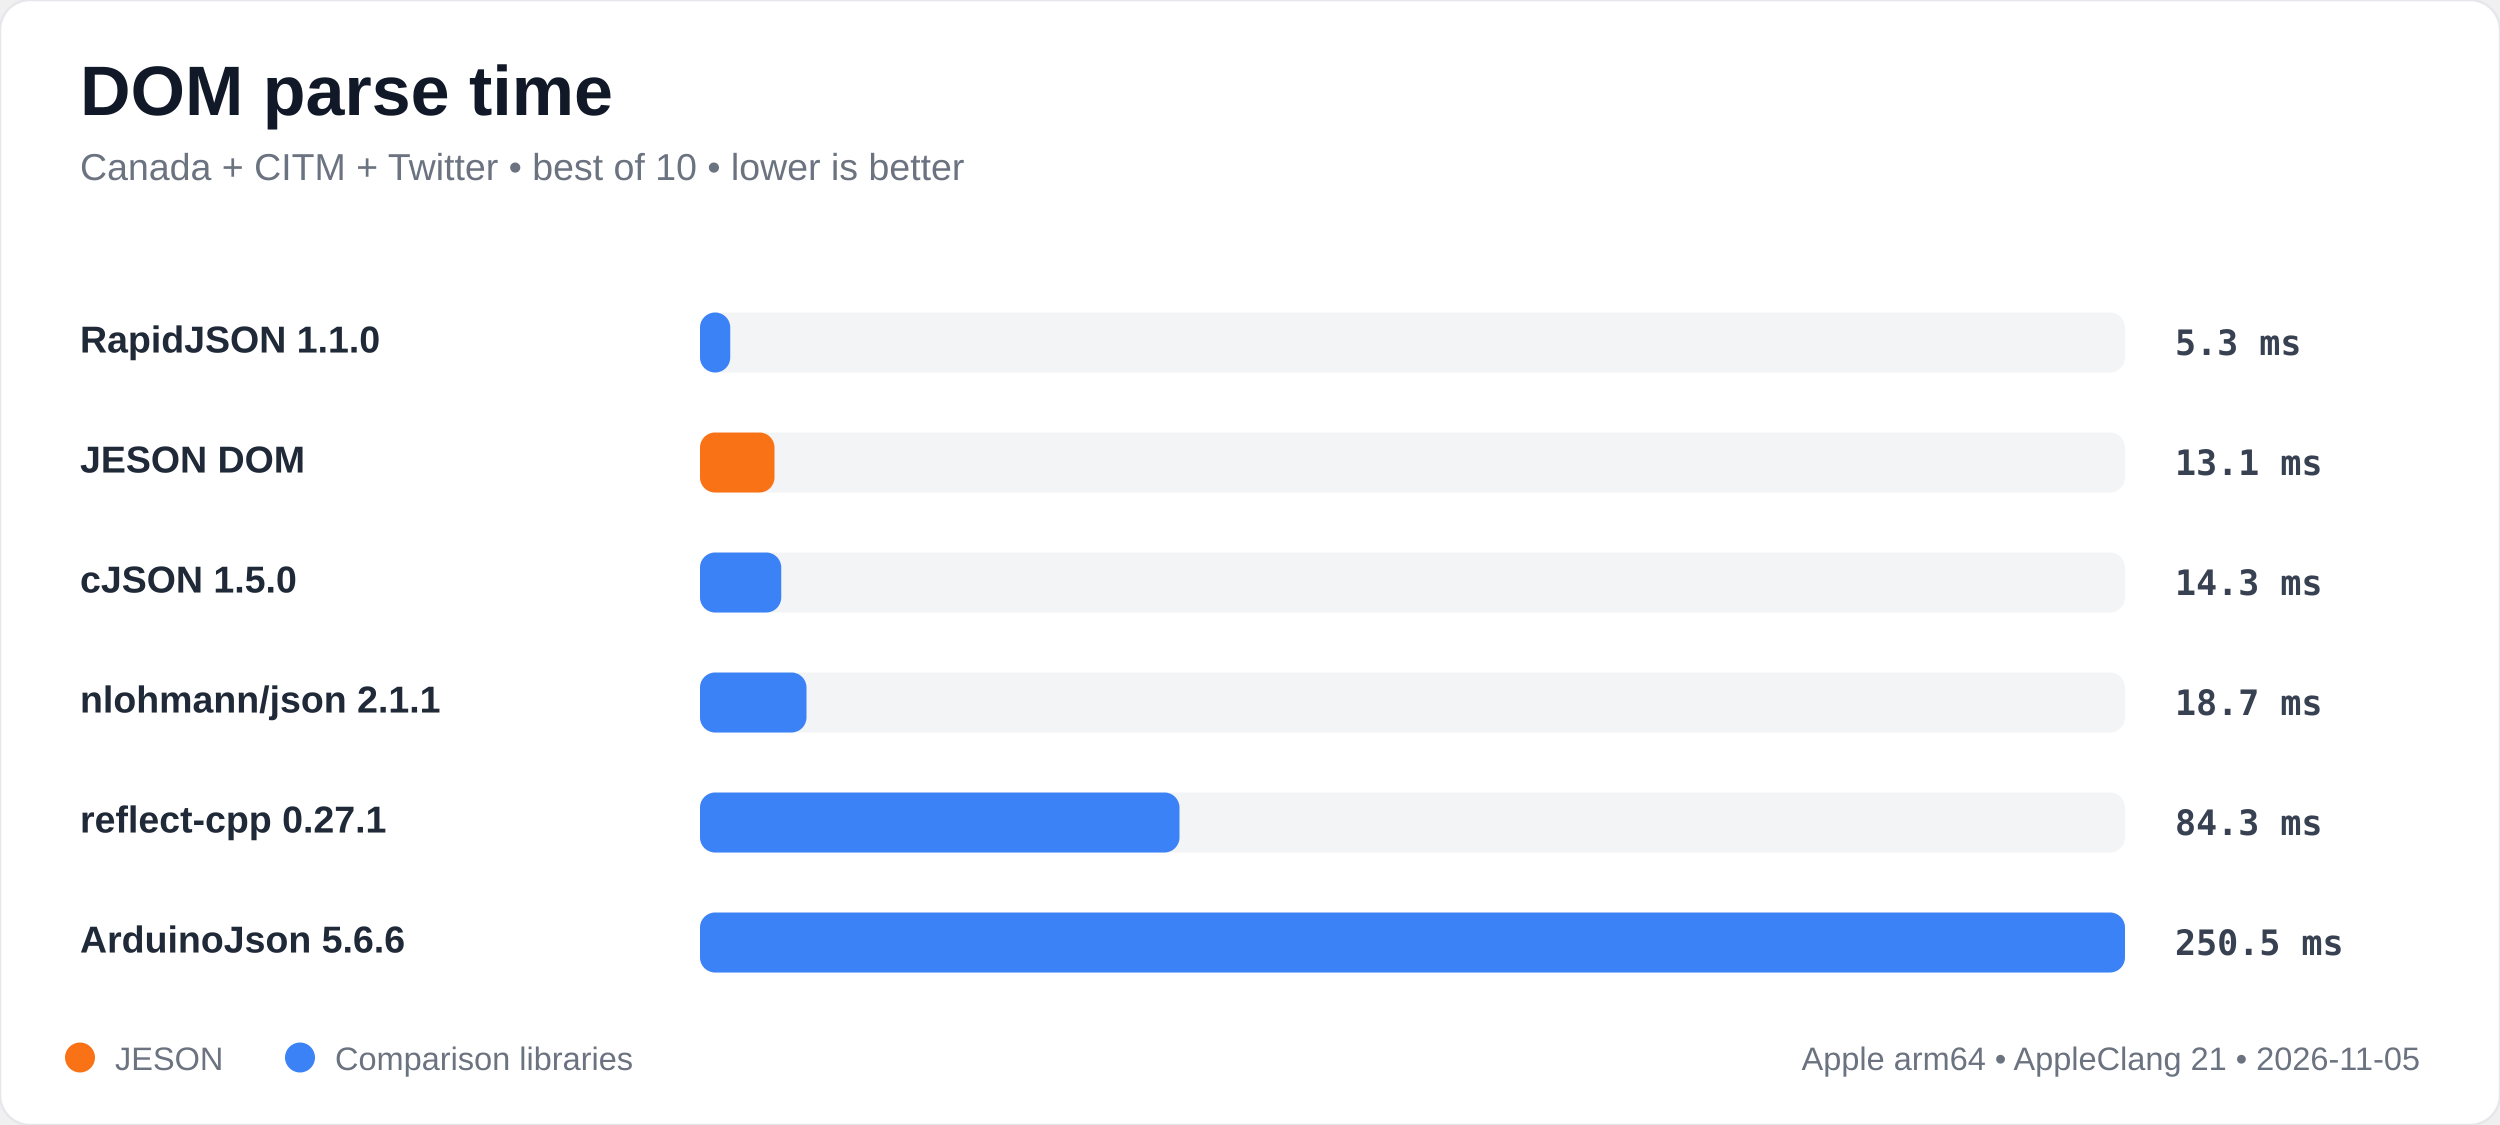
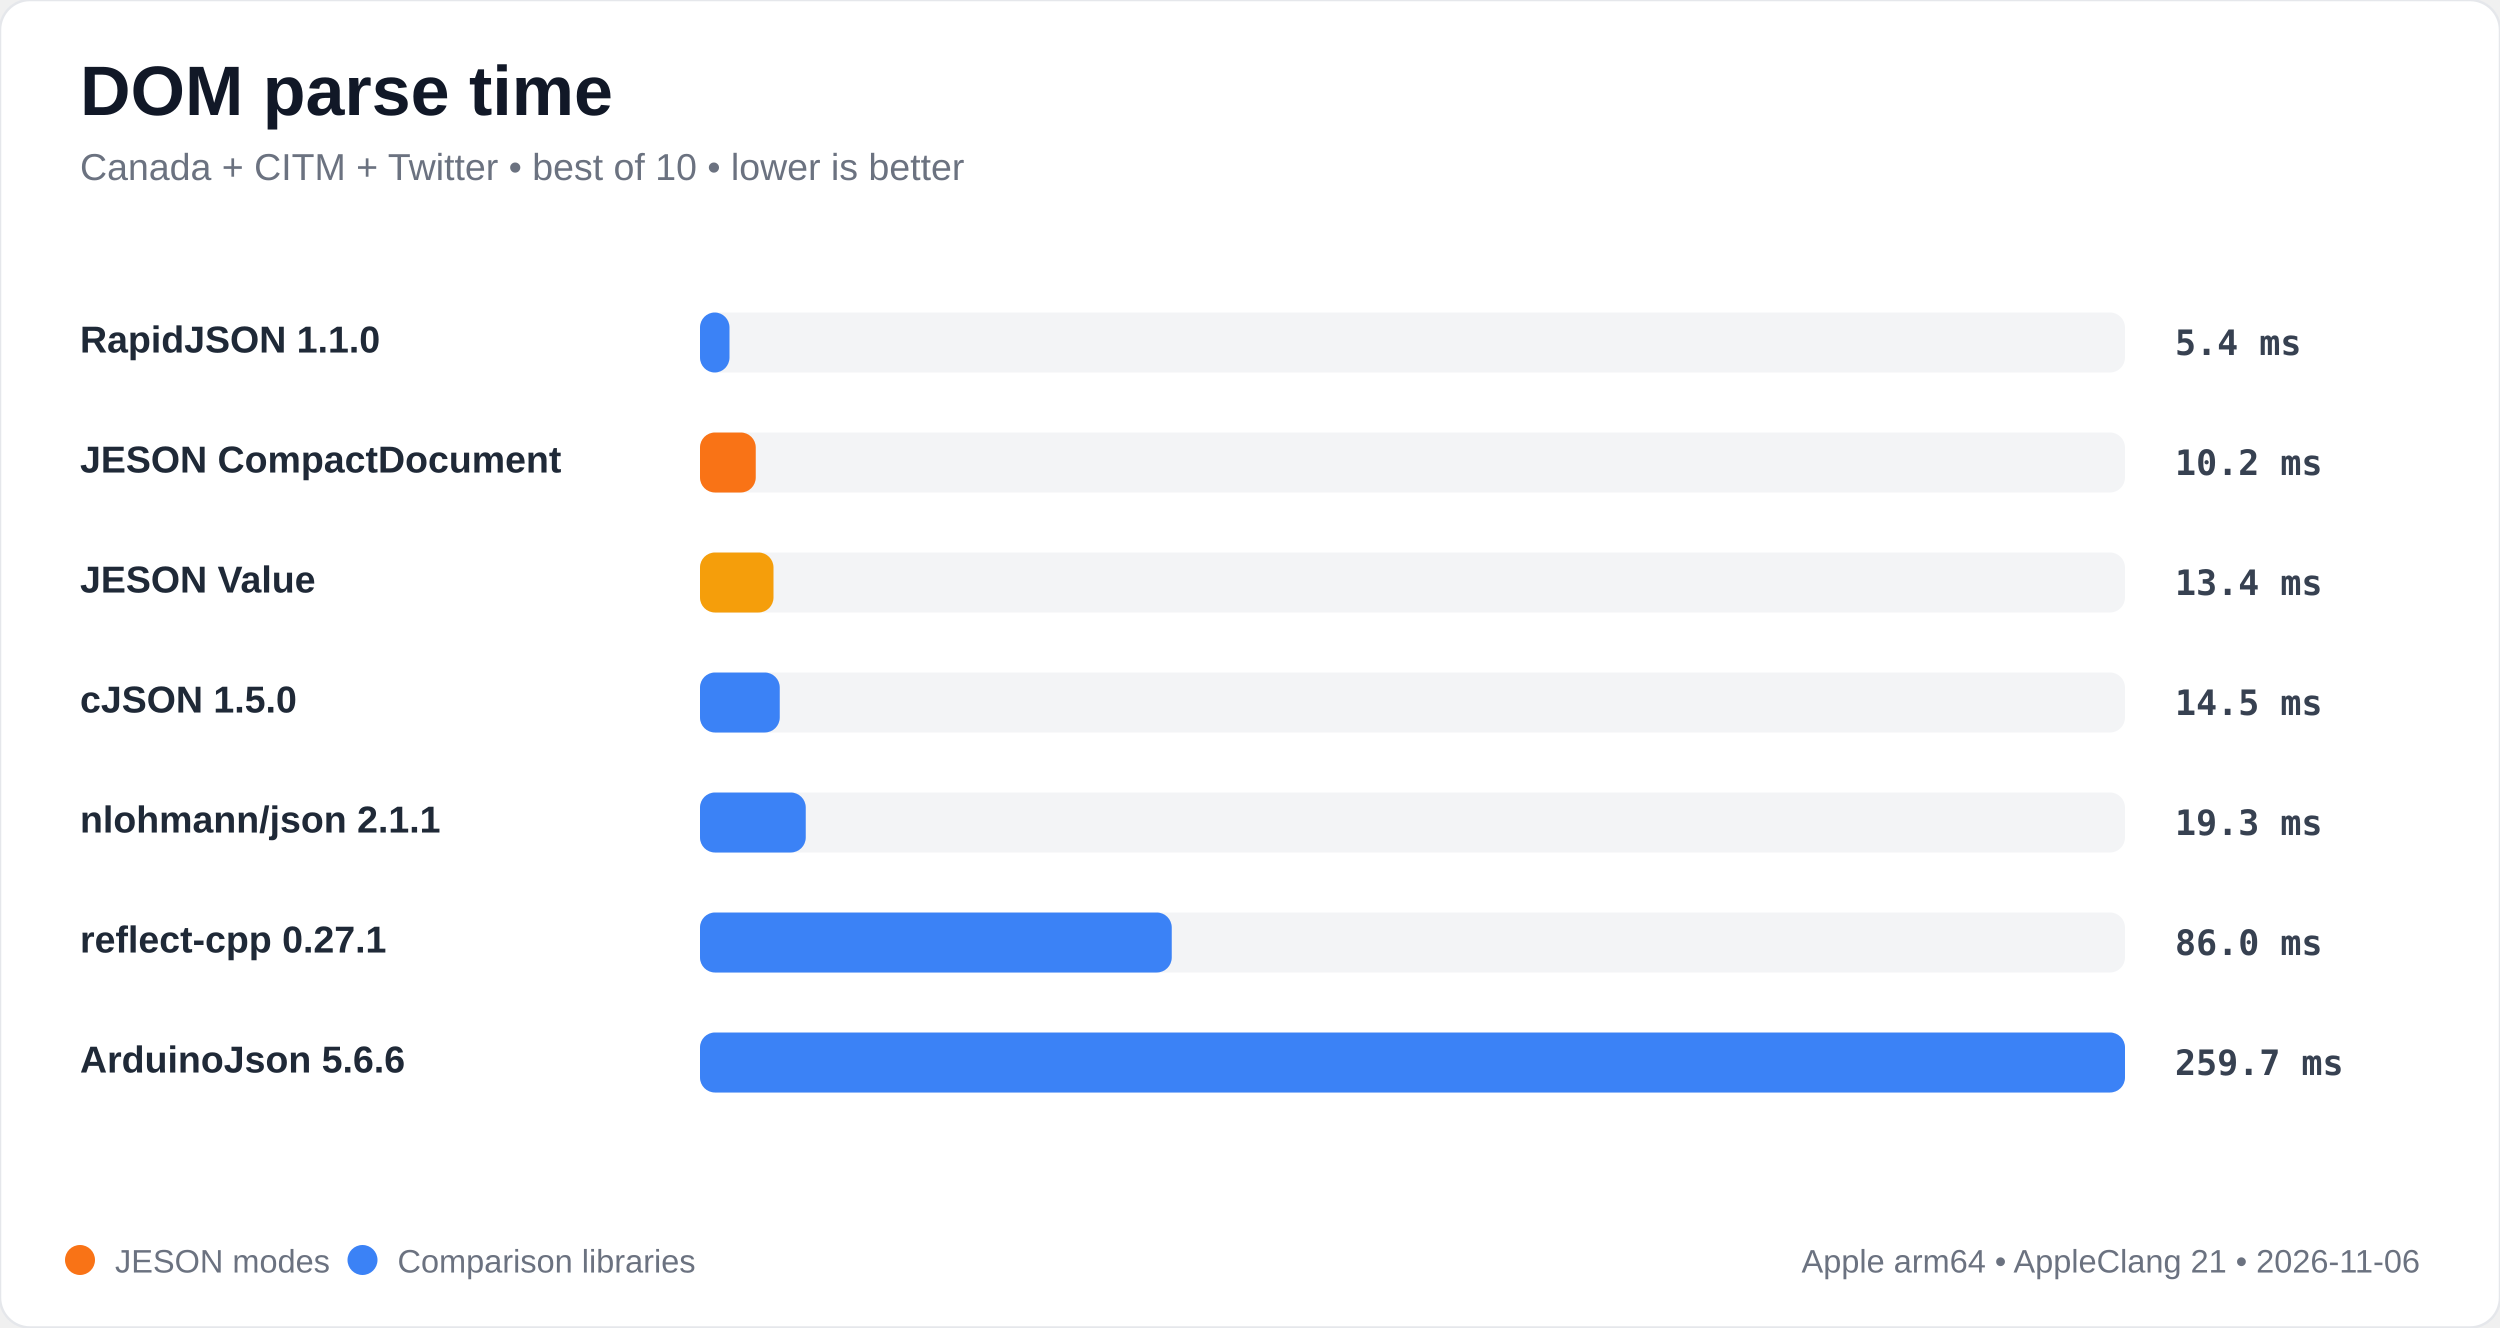
- <svg xmlns="http://www.w3.org/2000/svg" viewBox="0 0 1000 450" role="img">
-   <rect width="1000" height="450" rx="12" fill="#ffffff" stroke="#e5e7eb" />
+ <svg xmlns="http://www.w3.org/2000/svg" viewBox="0 0 1000 531" role="img">
+   <rect width="1000" height="531" rx="12" fill="#ffffff" stroke="#e5e7eb" />
  <text x="32" y="46" font-family="Arial, sans-serif" font-size="28" font-weight="700" fill="#111827">DOM parse time</text>
  <text x="32" y="72" font-family="Arial, sans-serif" font-size="15" fill="#6b7280">Canada + CITM + Twitter • best of 10 • lower is better</text>
  <text x="32" y="141" font-family="Arial, sans-serif" font-size="15" font-weight="600" fill="#1f2937">RapidJSON 1.1.0</text>
  <rect x="280" y="125" width="570" height="24" rx="6" fill="#f3f4f6" />
-   <rect x="280" y="125" width="12.1" height="24" rx="6" fill="#3b82f6" />
-   <text x="870" y="142" font-family="monospace" font-size="14" font-weight="600" fill="#374151">5.3 ms</text>
-   <text x="32" y="189" font-family="Arial, sans-serif" font-size="15" font-weight="600" fill="#1f2937">JESON DOM</text>
+   <rect x="280" y="125" width="11.8" height="24" rx="6" fill="#3b82f6" />
+   <text x="870" y="142" font-family="monospace" font-size="14" font-weight="600" fill="#374151">5.4 ms</text>
+   <text x="32" y="189" font-family="Arial, sans-serif" font-size="15" font-weight="600" fill="#1f2937">JESON CompactDocument</text>
  <rect x="280" y="173" width="570" height="24" rx="6" fill="#f3f4f6" />
-   <rect x="280" y="173" width="29.8" height="24" rx="6" fill="#f97316" />
-   <text x="870" y="190" font-family="monospace" font-size="14" font-weight="600" fill="#374151">13.1 ms</text>
-   <text x="32" y="237" font-family="Arial, sans-serif" font-size="15" font-weight="600" fill="#1f2937">cJSON 1.5.0</text>
+   <rect x="280" y="173" width="22.3" height="24" rx="6" fill="#f97316" />
+   <text x="870" y="190" font-family="monospace" font-size="14" font-weight="600" fill="#374151">10.2 ms</text>
+   <text x="32" y="237" font-family="Arial, sans-serif" font-size="15" font-weight="600" fill="#1f2937">JESON Value</text>
  <rect x="280" y="221" width="570" height="24" rx="6" fill="#f3f4f6" />
-   <rect x="280" y="221" width="32.5" height="24" rx="6" fill="#3b82f6" />
-   <text x="870" y="238" font-family="monospace" font-size="14" font-weight="600" fill="#374151">14.3 ms</text>
-   <text x="32" y="285" font-family="Arial, sans-serif" font-size="15" font-weight="600" fill="#1f2937">nlohmann/json 2.1.1</text>
+   <rect x="280" y="221" width="29.4" height="24" rx="6" fill="#f59e0b" />
+   <text x="870" y="238" font-family="monospace" font-size="14" font-weight="600" fill="#374151">13.4 ms</text>
+   <text x="32" y="285" font-family="Arial, sans-serif" font-size="15" font-weight="600" fill="#1f2937">cJSON 1.5.0</text>
  <rect x="280" y="269" width="570" height="24" rx="6" fill="#f3f4f6" />
-   <rect x="280" y="269" width="42.6" height="24" rx="6" fill="#3b82f6" />
-   <text x="870" y="286" font-family="monospace" font-size="14" font-weight="600" fill="#374151">18.7 ms</text>
-   <text x="32" y="333" font-family="Arial, sans-serif" font-size="15" font-weight="600" fill="#1f2937">reflect-cpp 0.27.1</text>
+   <rect x="280" y="269" width="31.9" height="24" rx="6" fill="#3b82f6" />
+   <text x="870" y="286" font-family="monospace" font-size="14" font-weight="600" fill="#374151">14.5 ms</text>
+   <text x="32" y="333" font-family="Arial, sans-serif" font-size="15" font-weight="600" fill="#1f2937">nlohmann/json 2.1.1</text>
  <rect x="280" y="317" width="570" height="24" rx="6" fill="#f3f4f6" />
-   <rect x="280" y="317" width="191.8" height="24" rx="6" fill="#3b82f6" />
-   <text x="870" y="334" font-family="monospace" font-size="14" font-weight="600" fill="#374151">84.3 ms</text>
-   <text x="32" y="381" font-family="Arial, sans-serif" font-size="15" font-weight="600" fill="#1f2937">ArduinoJson 5.6.6</text>
+   <rect x="280" y="317" width="42.3" height="24" rx="6" fill="#3b82f6" />
+   <text x="870" y="334" font-family="monospace" font-size="14" font-weight="600" fill="#374151">19.3 ms</text>
+   <text x="32" y="381" font-family="Arial, sans-serif" font-size="15" font-weight="600" fill="#1f2937">reflect-cpp 0.27.1</text>
  <rect x="280" y="365" width="570" height="24" rx="6" fill="#f3f4f6" />
-   <rect x="280" y="365" width="570.0" height="24" rx="6" fill="#3b82f6" />
-   <text x="870" y="382" font-family="monospace" font-size="14" font-weight="600" fill="#374151">250.5 ms</text>
-   <circle cx="32" cy="423" r="6" fill="#f97316" />
-   <text x="46" y="428" font-family="Arial, sans-serif" font-size="13" fill="#6b7280">JESON</text>
-   <circle cx="120" cy="423" r="6" fill="#3b82f6" />
-   <text x="134" y="428" font-family="Arial, sans-serif" font-size="13" fill="#6b7280">Comparison libraries</text>
-   <text x="968" y="428" text-anchor="end" font-family="Arial, sans-serif" font-size="13" fill="#6b7280">Apple arm64 • AppleClang 21 • 2026-11-05</text>
+   <rect x="280" y="365" width="188.7" height="24" rx="6" fill="#3b82f6" />
+   <text x="870" y="382" font-family="monospace" font-size="14" font-weight="600" fill="#374151">86.0 ms</text>
+   <text x="32" y="429" font-family="Arial, sans-serif" font-size="15" font-weight="600" fill="#1f2937">ArduinoJson 5.6.6</text>
+   <rect x="280" y="413" width="570" height="24" rx="6" fill="#f3f4f6" />
+   <rect x="280" y="413" width="570.0" height="24" rx="6" fill="#3b82f6" />
+   <text x="870" y="430" font-family="monospace" font-size="14" font-weight="600" fill="#374151">259.7 ms</text>
+   <circle cx="32" cy="504" r="6" fill="#f97316" />
+   <text x="46" y="509" font-family="Arial, sans-serif" font-size="13" fill="#6b7280">JESON modes</text>
+   <circle cx="145" cy="504" r="6" fill="#3b82f6" />
+   <text x="159" y="509" font-family="Arial, sans-serif" font-size="13" fill="#6b7280">Comparison libraries</text>
+   <text x="968" y="509" text-anchor="end" font-family="Arial, sans-serif" font-size="13" fill="#6b7280">Apple arm64 • AppleClang 21 • 2026-11-06</text>
</svg>
